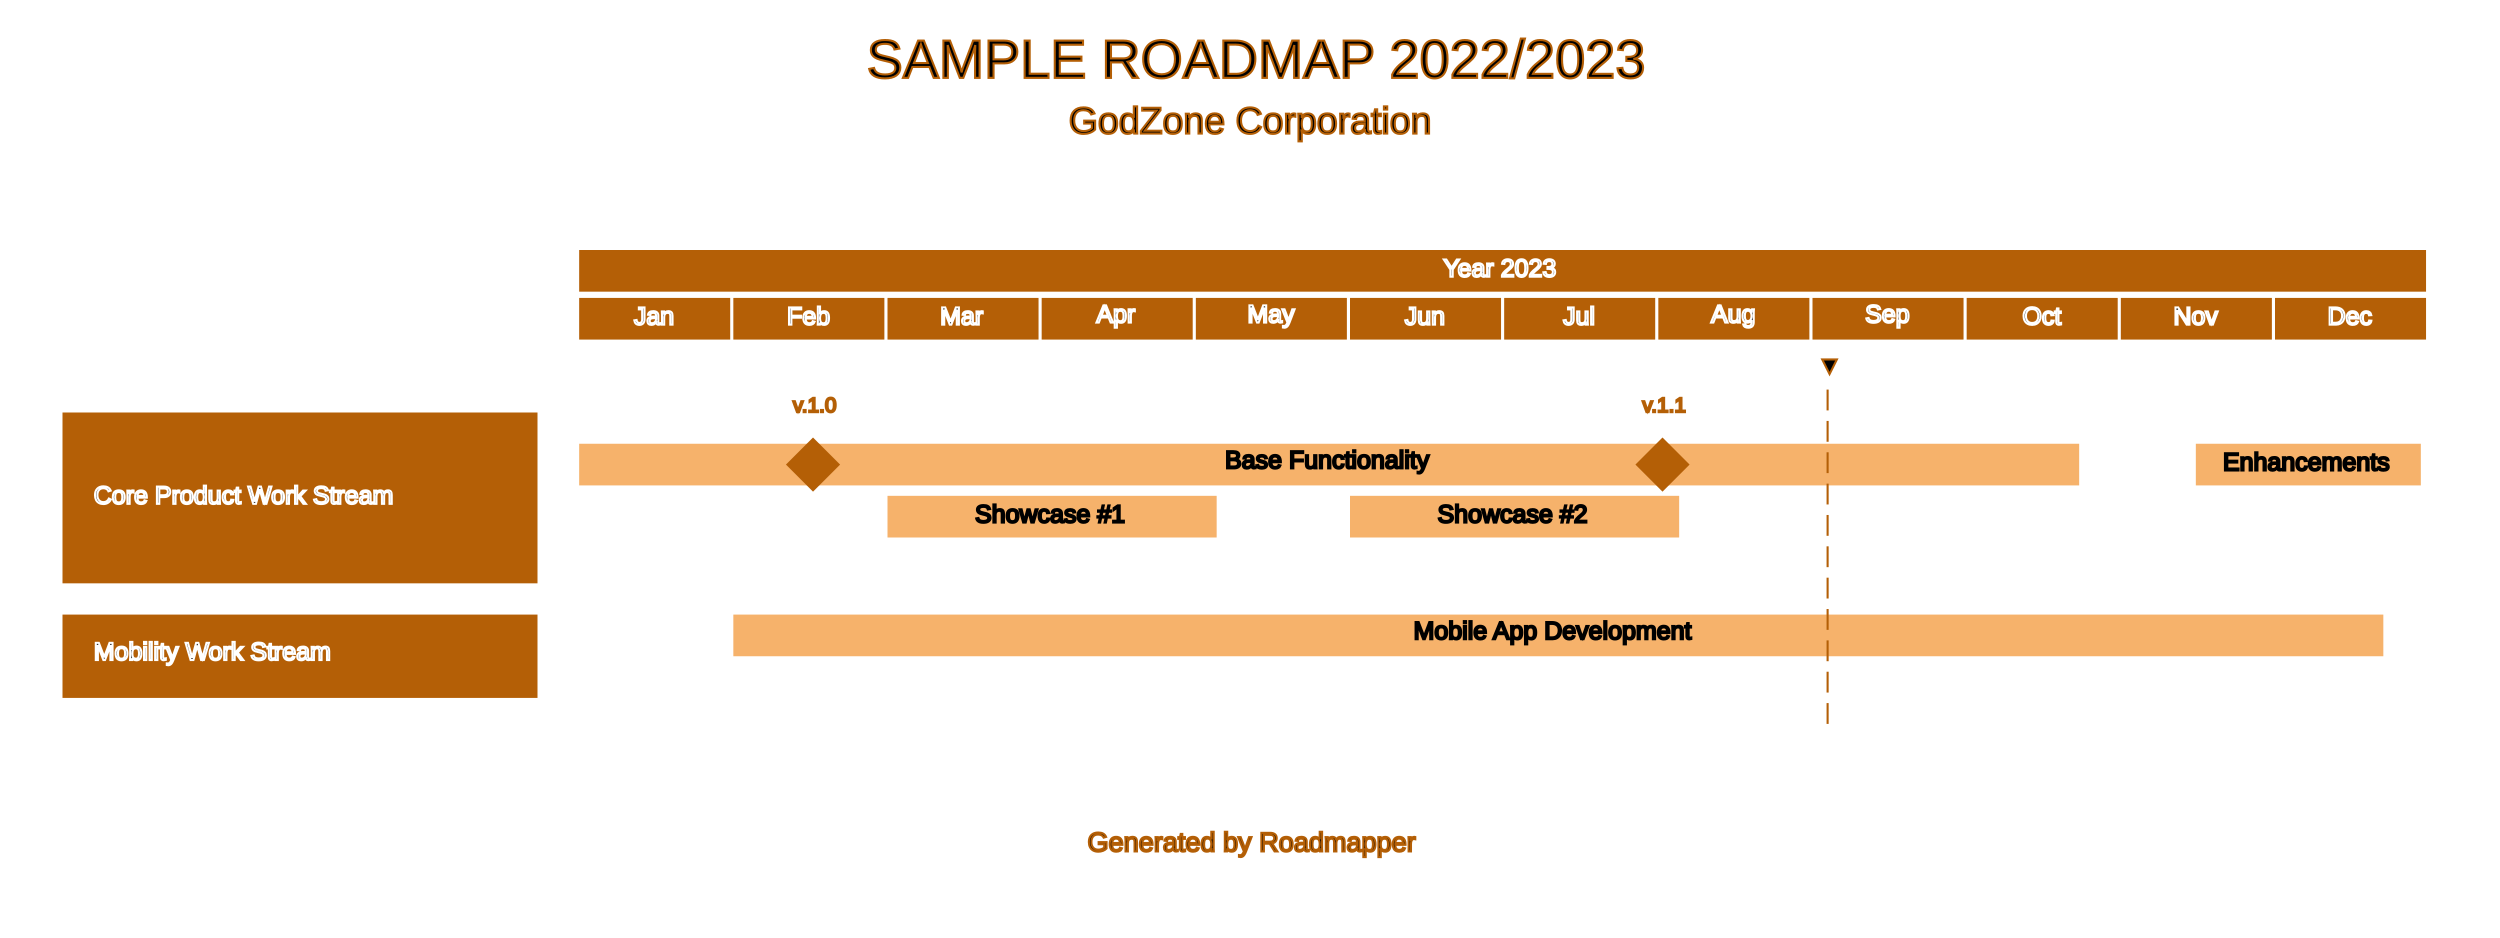
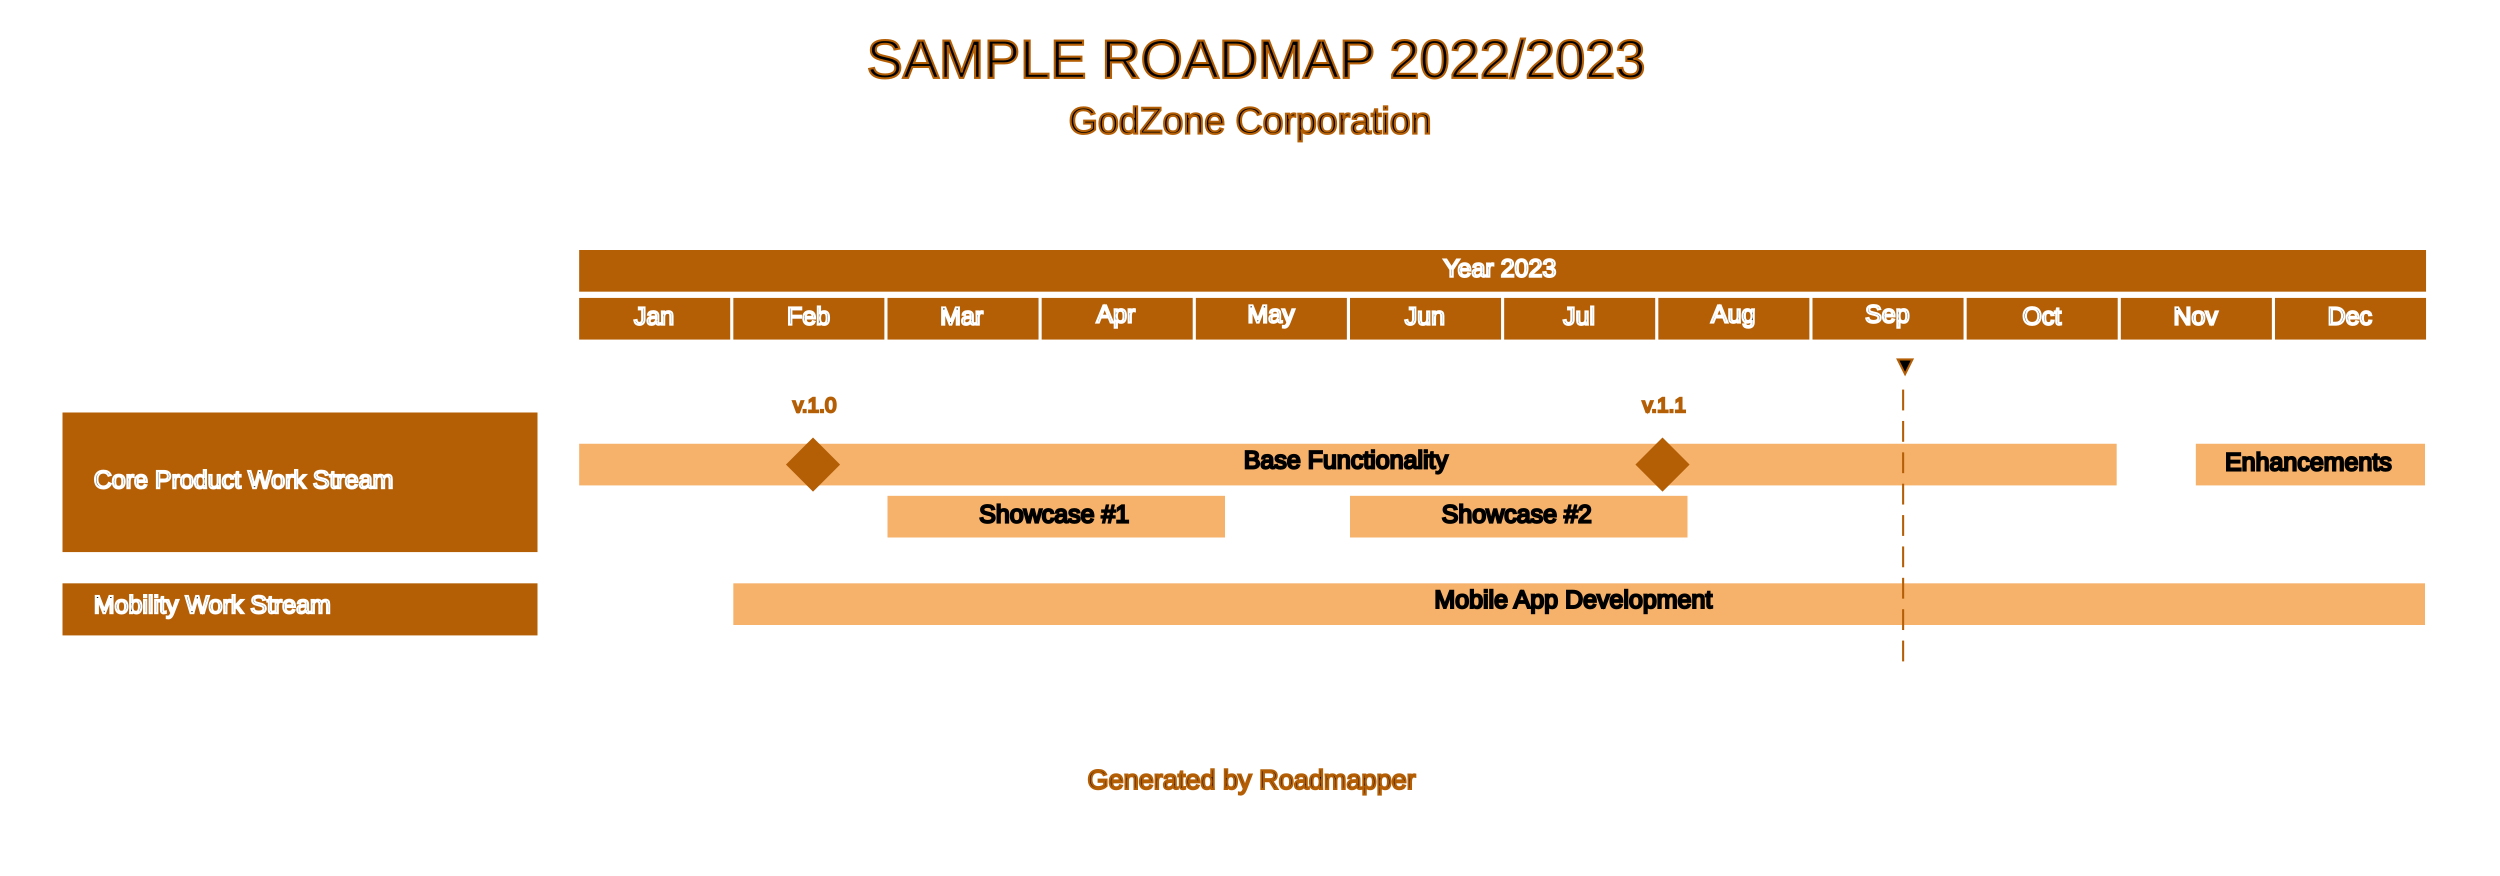
- <svg xmlns="http://www.w3.org/2000/svg" width="1200" height="450" viewBox="0 0 1200 450">
+ <svg xmlns="http://www.w3.org/2000/svg" width="1200" height="420" viewBox="0 0 1200 420">
  <defs>
</defs>
  <rect x="0" y="0" width="1200" height="1000" fill="#FFFFFF" />
  <text x="416.0" y="30" font-size="26" text-anchor="start" dominant-baseline="middle" font-family="Arial" stroke="#B45F06">SAMPLE ROADMAP 2022/2023</text>
  <text x="513.0" y="59" font-size="18" text-anchor="start" dominant-baseline="middle" font-family="Arial" stroke="#B45F06">GodZone Corporation</text>
  <rect x="278.0" y="120" width="886.5" height="20" fill="#B45F06" />
  <text x="692.75" y="124.5" font-size="12" stroke="#FFFFFF" text-anchor="start" dominant-baseline="hanging" font-family="Arial">Year 2023</text>
  <rect x="278.0" y="143" width="72.5" height="20" fill="#B45F06" />
  <text x="304.25" y="147.5" font-size="12" stroke="#FFFFFF" text-anchor="start" dominant-baseline="hanging" font-family="Arial">Jan</text>
  <rect x="352.0" y="143" width="72.5" height="20" fill="#B45F06" />
  <text x="377.75" y="147.5" font-size="12" stroke="#FFFFFF" text-anchor="start" dominant-baseline="hanging" font-family="Arial">Feb</text>
  <rect x="426.0" y="143" width="72.5" height="20" fill="#B45F06" />
  <text x="451.25" y="147.5" font-size="12" stroke="#FFFFFF" text-anchor="start" dominant-baseline="hanging" font-family="Arial">Mar</text>
  <rect x="500.0" y="143" width="72.5" height="20" fill="#B45F06" />
  <text x="526.25" y="146.5" font-size="12" stroke="#FFFFFF" text-anchor="start" dominant-baseline="hanging" font-family="Arial">Apr</text>
  <rect x="574.0" y="143" width="72.5" height="20" fill="#B45F06" />
  <text x="598.75" y="146.5" font-size="12" stroke="#FFFFFF" text-anchor="start" dominant-baseline="hanging" font-family="Arial">May</text>
  <rect x="648.0" y="143" width="72.5" height="20" fill="#B45F06" />
  <text x="674.25" y="147.5" font-size="12" stroke="#FFFFFF" text-anchor="start" dominant-baseline="hanging" font-family="Arial">Jun</text>
  <rect x="722.0" y="143" width="72.5" height="20" fill="#B45F06" />
  <text x="750.25" y="147.5" font-size="12" stroke="#FFFFFF" text-anchor="start" dominant-baseline="hanging" font-family="Arial">Jul</text>
  <rect x="796.0" y="143" width="72.5" height="20" fill="#B45F06" />
  <text x="821.25" y="146.5" font-size="12" stroke="#FFFFFF" text-anchor="start" dominant-baseline="hanging" font-family="Arial">Aug</text>
  <rect x="870.0" y="143" width="72.5" height="20" fill="#B45F06" />
  <text x="895.25" y="146.5" font-size="12" stroke="#FFFFFF" text-anchor="start" dominant-baseline="hanging" font-family="Arial">Sep</text>
  <rect x="944.0" y="143" width="72.5" height="20" fill="#B45F06" />
  <text x="970.75" y="147.5" font-size="12" stroke="#FFFFFF" text-anchor="start" dominant-baseline="hanging" font-family="Arial">Oct</text>
  <rect x="1018.0" y="143" width="72.5" height="20" fill="#B45F06" />
  <text x="1043.25" y="147.5" font-size="12" stroke="#FFFFFF" text-anchor="start" dominant-baseline="hanging" font-family="Arial">Nov</text>
  <rect x="1092.0" y="143" width="72.5" height="20" fill="#B45F06" />
  <text x="1117.25" y="147.5" font-size="12" stroke="#FFFFFF" text-anchor="start" dominant-baseline="hanging" font-family="Arial">Dec</text>
-   <path d="M351.0,163 L351.0,345" width="1" fill="(230, 230, 230, 12750)" />
-   <path d="M425.0,163 L425.0,345" width="1" fill="(230, 230, 230, 12750)" />
-   <path d="M499.0,163 L499.0,345" width="1" fill="(230, 230, 230, 12750)" />
-   <path d="M573.0,163 L573.0,345" width="1" fill="(230, 230, 230, 12750)" />
-   <path d="M647.0,163 L647.0,345" width="1" fill="(230, 230, 230, 12750)" />
-   <path d="M721.0,163 L721.0,345" width="1" fill="(230, 230, 230, 12750)" />
-   <path d="M795.0,163 L795.0,345" width="1" fill="(230, 230, 230, 12750)" />
-   <path d="M869.0,163 L869.0,345" width="1" fill="(230, 230, 230, 12750)" />
-   <path d="M943.0,163 L943.0,345" width="1" fill="(230, 230, 230, 12750)" />
-   <path d="M1017.0,163 L1017.0,345" width="1" fill="(230, 230, 230, 12750)" />
-   <path d="M1091.0,163 L1091.0,345" width="1" fill="(230, 230, 230, 12750)" />
-   <rect x="30" y="198" width="228.0" height="82" fill="#B45F06" />
-   <text x="45" y="233.5" font-size="12" stroke="#FFFFFF" text-anchor="start" dominant-baseline="hanging" font-family="Arial">Core Product Work Stream</text>
-   <rect x="278" y="213" width="720" height="20" fill="#F6B26B" />
-   <text x="588.0" y="216.5" font-size="12" stroke="#000000" text-anchor="start" dominant-baseline="hanging" font-family="Arial">Base Functionality</text>
-   <rect x="1054" y="213" width="108" height="20" fill="#F6B26B" />
-   <text x="1067.0" y="217.5" font-size="12" stroke="#000000" text-anchor="start" dominant-baseline="hanging" font-family="Arial">Enhancements</text>
+   <path d="M351.0,163 L351.0,315" width="1" fill="(230, 230, 230, 12750)" />
+   <path d="M425.0,163 L425.0,315" width="1" fill="(230, 230, 230, 12750)" />
+   <path d="M499.0,163 L499.0,315" width="1" fill="(230, 230, 230, 12750)" />
+   <path d="M573.0,163 L573.0,315" width="1" fill="(230, 230, 230, 12750)" />
+   <path d="M647.0,163 L647.0,315" width="1" fill="(230, 230, 230, 12750)" />
+   <path d="M721.0,163 L721.0,315" width="1" fill="(230, 230, 230, 12750)" />
+   <path d="M795.0,163 L795.0,315" width="1" fill="(230, 230, 230, 12750)" />
+   <path d="M869.0,163 L869.0,315" width="1" fill="(230, 230, 230, 12750)" />
+   <path d="M943.0,163 L943.0,315" width="1" fill="(230, 230, 230, 12750)" />
+   <path d="M1017.0,163 L1017.0,315" width="1" fill="(230, 230, 230, 12750)" />
+   <path d="M1091.0,163 L1091.0,315" width="1" fill="(230, 230, 230, 12750)" />
+   <rect x="30" y="198" width="228.0" height="67" fill="#B45F06" />
+   <text x="45" y="226.0" font-size="12" stroke="#FFFFFF" text-anchor="start" dominant-baseline="hanging" font-family="Arial">Core Product Work Stream</text>
+   <rect x="278" y="213" width="738" height="20" fill="#F6B26B" />
+   <text x="597.0" y="216.5" font-size="12" stroke="#000000" text-anchor="start" dominant-baseline="hanging" font-family="Arial">Base Functionality</text>
+   <rect x="1054" y="213" width="110" height="20" fill="#F6B26B" />
+   <text x="1068.0" y="217.5" font-size="12" stroke="#000000" text-anchor="start" dominant-baseline="hanging" font-family="Arial">Enhancements</text>
  <path d="M390.25,210 L403.25,223.0 L390.25,236 L377.25,223.0" fill="#B45F06" />
  <text x="380.583" y="195" font-size="10" text-anchor="start" dominant-baseline="middle" font-family="Arial" stroke="#B45F06">v.1.0</text>
  <path d="M798.0,210 L811.0,223.0 L798.0,236 L785.0,223.0" fill="#B45F06" />
  <text x="788.333" y="195" font-size="10" text-anchor="start" dominant-baseline="middle" font-family="Arial" stroke="#B45F06">v.1.1</text>
-   <rect x="426" y="238" width="158" height="20" fill="#F6B26B" />
-   <text x="468.0" y="242.5" font-size="12" stroke="#000000" text-anchor="start" dominant-baseline="hanging" font-family="Arial">Showcase #1</text>
-   <rect x="648" y="238" width="158" height="20" fill="#F6B26B" />
-   <text x="690.0" y="242.5" font-size="12" stroke="#000000" text-anchor="start" dominant-baseline="hanging" font-family="Arial">Showcase #2</text>
-   <rect x="30" y="295" width="228.0" height="40" fill="#B45F06" />
-   <text x="45" y="308.5" font-size="12" stroke="#FFFFFF" text-anchor="start" dominant-baseline="hanging" font-family="Arial">Mobility Work Stream</text>
-   <rect x="352" y="295" width="792" height="20" fill="#F6B26B" />
-   <text x="678.5" y="298.5" font-size="12" stroke="#000000" text-anchor="start" dominant-baseline="hanging" font-family="Arial">Mobile App Development</text>
-   <text x="872.25" y="176" font-size="12" text-anchor="start" dominant-baseline="middle" font-family="Arial" stroke="#B45F06">▼</text>
-   <path d="M877.25,187.0 L877.25,197.0" stroke="#B45F06" />
-   <path d="M877.25,202.048 L877.25,212.048" stroke="#B45F06" />
-   <path d="M877.25,217.095 L877.25,227.095" stroke="#B45F06" />
-   <path d="M877.25,232.143 L877.25,242.143" stroke="#B45F06" />
-   <path d="M877.25,247.19 L877.25,257.19" stroke="#B45F06" />
-   <path d="M877.25,262.238 L877.25,272.238" stroke="#B45F06" />
-   <path d="M877.25,277.286 L877.25,287.286" stroke="#B45F06" />
-   <path d="M877.25,292.333 L877.25,302.333" stroke="#B45F06" />
-   <path d="M877.25,307.381 L877.25,317.381" stroke="#B45F06" />
-   <path d="M877.25,322.429 L877.25,332.429" stroke="#B45F06" />
-   <path d="M877.25,337.476 L877.25,347.476" stroke="#B45F06" />
-   <text x="522.0" y="405" font-size="13" text-anchor="start" dominant-baseline="middle" font-family="Arial" stroke="#B45F06">Generated by Roadmapper</text>
+   <rect x="426" y="238" width="162" height="20" fill="#F6B26B" />
+   <text x="470.0" y="242.5" font-size="12" stroke="#000000" text-anchor="start" dominant-baseline="hanging" font-family="Arial">Showcase #1</text>
+   <rect x="648" y="238" width="162" height="20" fill="#F6B26B" />
+   <text x="692.0" y="242.5" font-size="12" stroke="#000000" text-anchor="start" dominant-baseline="hanging" font-family="Arial">Showcase #2</text>
+   <rect x="30" y="280" width="228.0" height="25" fill="#B45F06" />
+   <text x="45" y="286.0" font-size="12" stroke="#FFFFFF" text-anchor="start" dominant-baseline="hanging" font-family="Arial">Mobility Work Stream</text>
+   <rect x="352" y="280" width="812" height="20" fill="#F6B26B" />
+   <text x="688.5" y="283.5" font-size="12" stroke="#000000" text-anchor="start" dominant-baseline="hanging" font-family="Arial">Mobile App Development</text>
+   <text x="908.5" y="176" font-size="12" text-anchor="start" dominant-baseline="middle" font-family="Arial" stroke="#B45F06">▼</text>
+   <path d="M913.5,187.0 L913.5,197.0" stroke="#B45F06" />
+   <path d="M913.5,202.059 L913.5,212.059" stroke="#B45F06" />
+   <path d="M913.5,217.118 L913.5,227.118" stroke="#B45F06" />
+   <path d="M913.5,232.176 L913.5,242.176" stroke="#B45F06" />
+   <path d="M913.5,247.235 L913.5,257.235" stroke="#B45F06" />
+   <path d="M913.5,262.294 L913.5,272.294" stroke="#B45F06" />
+   <path d="M913.5,277.353 L913.5,287.353" stroke="#B45F06" />
+   <path d="M913.5,292.412 L913.5,302.412" stroke="#B45F06" />
+   <path d="M913.5,307.471 L913.5,317.471" stroke="#B45F06" />
+   <text x="522.0" y="375" font-size="13" text-anchor="start" dominant-baseline="middle" font-family="Arial" stroke="#B45F06">Generated by Roadmapper</text>
</svg>
